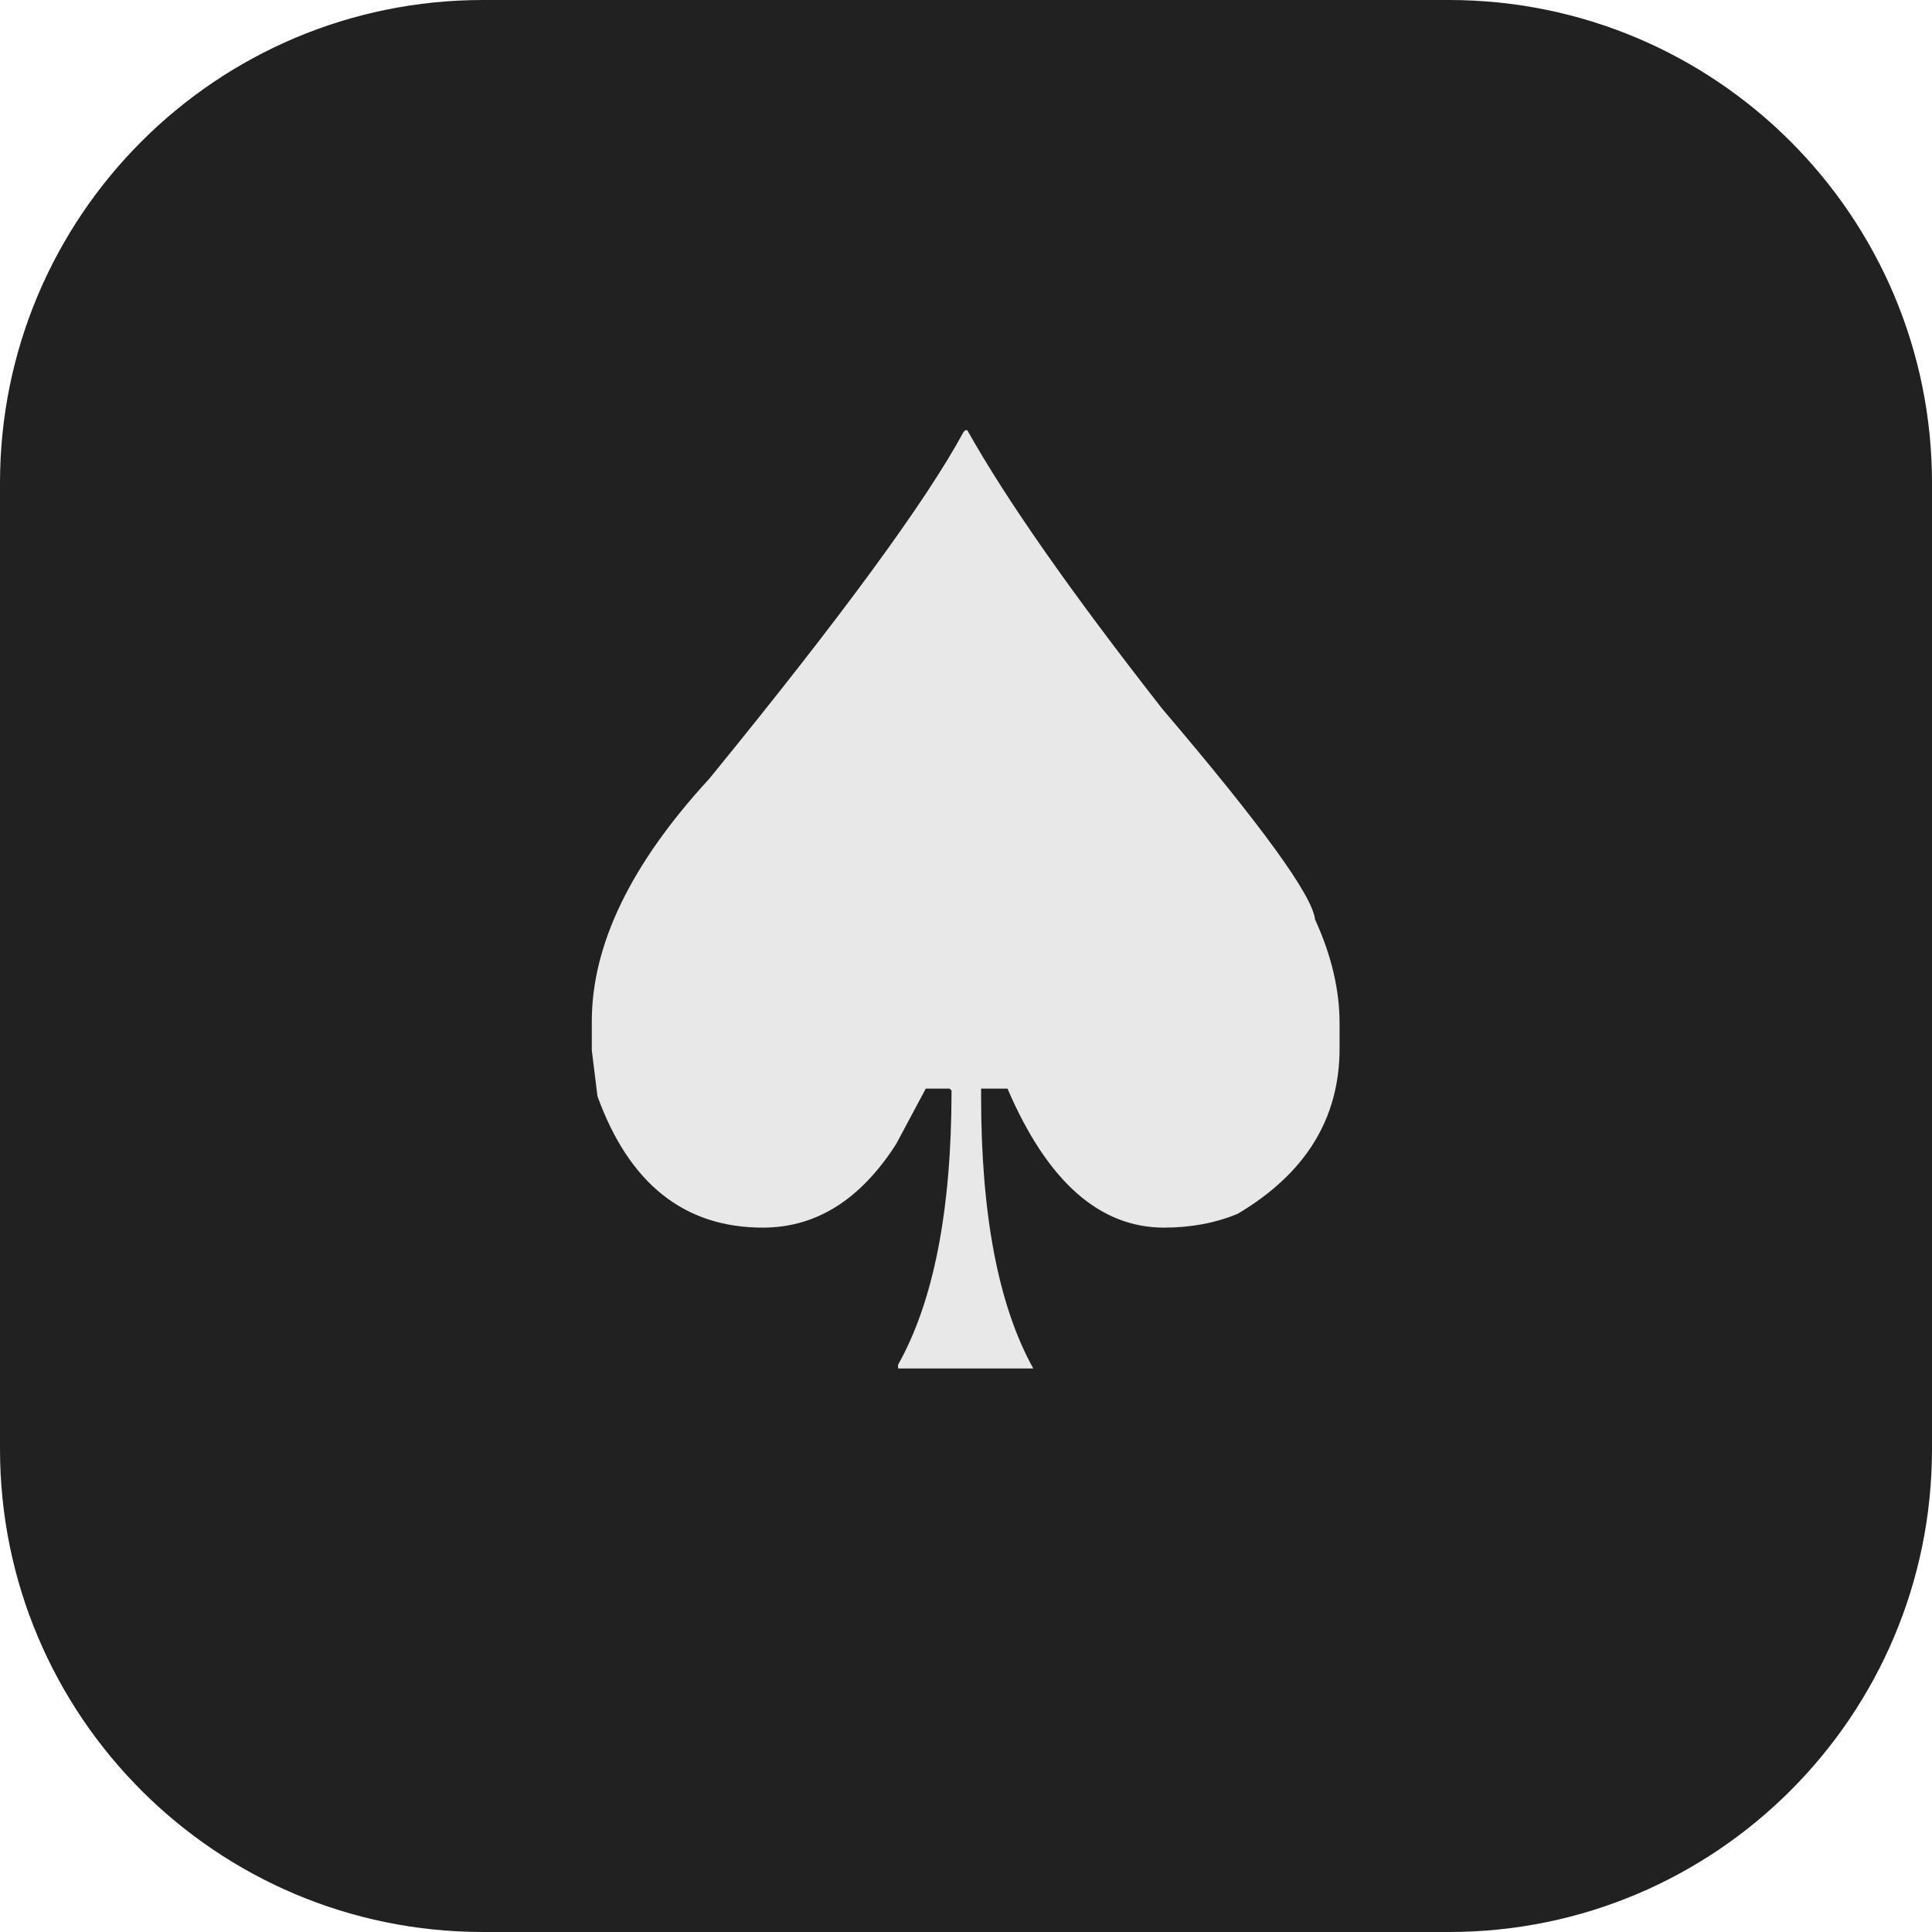
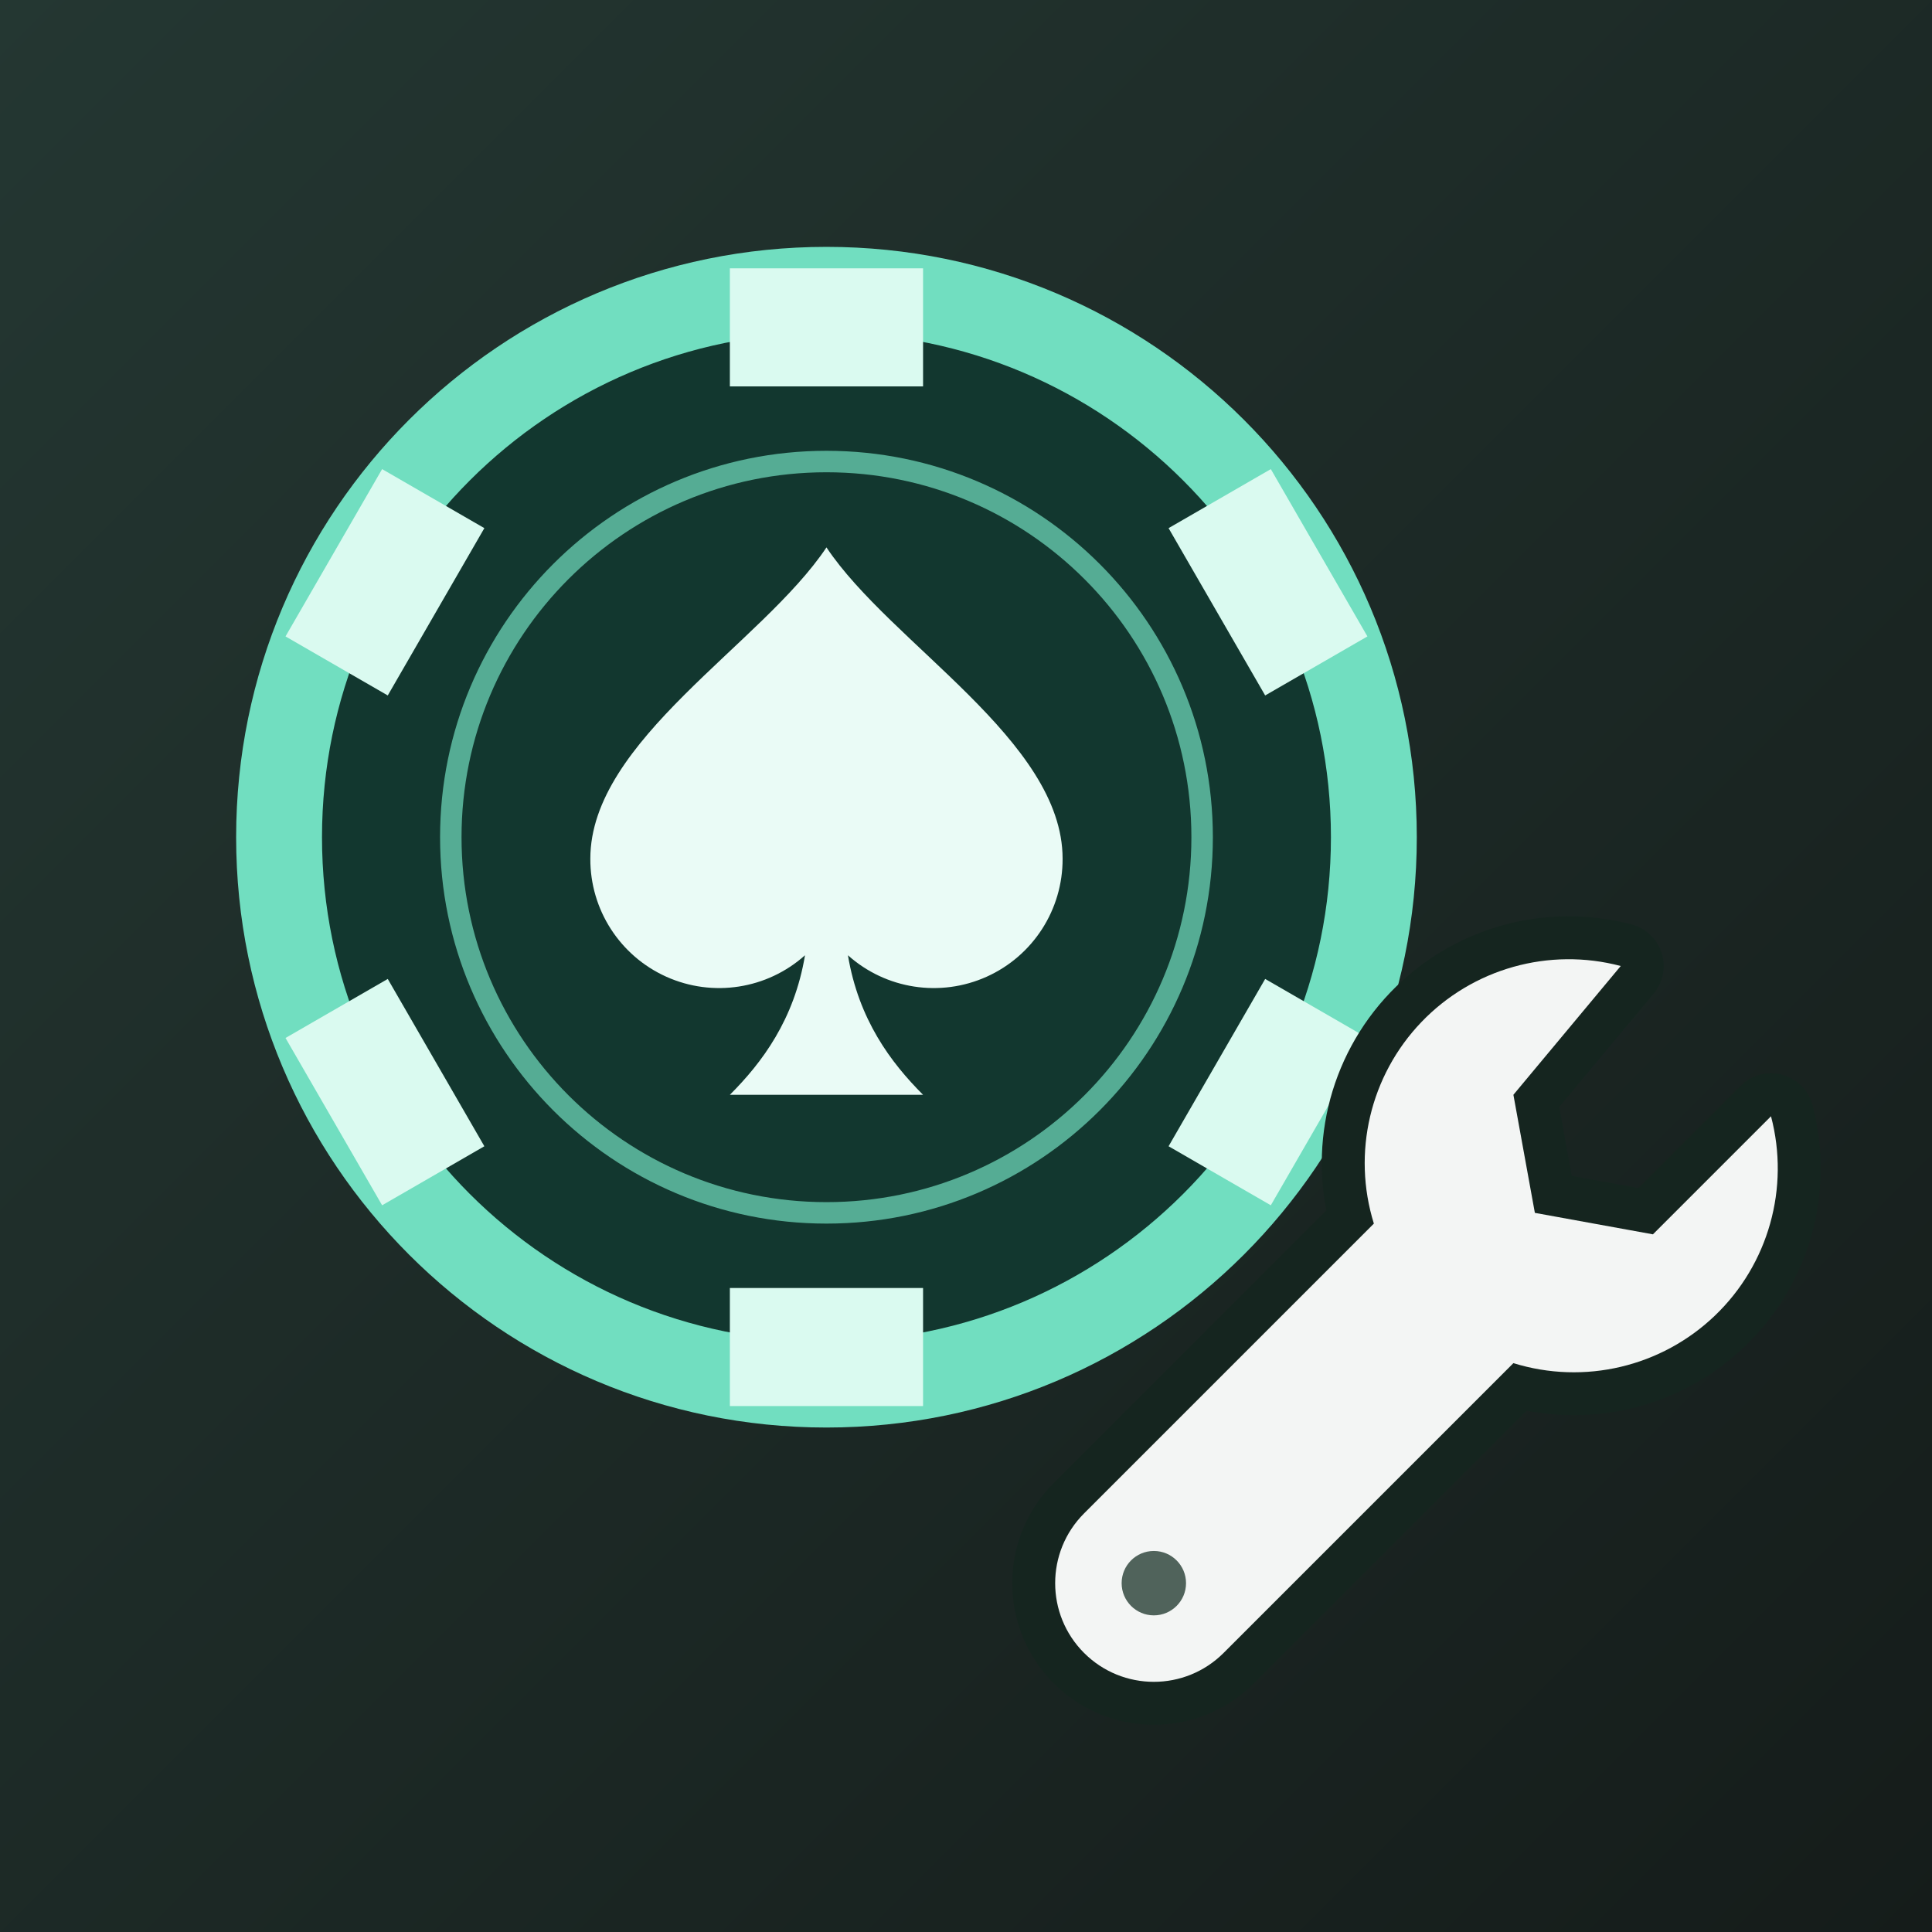
- <svg xmlns="http://www.w3.org/2000/svg" viewBox="0 0 48 48">
-   <rect width="48" height="48" rx="12" fill="#212121" />
-   <text x="24" y="34" fill="#e8e8e8" font-size="32" font-family="serif" text-anchor="middle">♠</text>
+ <svg xmlns="http://www.w3.org/2000/svg" viewBox="0 0 180 180">
+   <defs>
+     <linearGradient id="felt" x2="1" y2="1" gradientUnits="objectBoundingBox">
+       <stop stop-color="#243732" />
+       <stop offset="1" stop-color="#151c1a" />
+     </linearGradient>
+   </defs>
+   <path fill="url(#felt)" d="M0 0h180v180H0z" />
+   <g transform="translate(77 78)">
+     <circle r="54" fill="#12372f" />
+     <circle r="51" fill="none" stroke="#71dec0" stroke-width="8" />
+     <g fill="#dafaf0">
+       <path id="mark" d="M-9-53h18v11H-9z" />
+       <use href="#mark" transform="rotate(60)" />
+       <use href="#mark" transform="rotate(120)" />
+       <use href="#mark" transform="rotate(180)" />
+       <use href="#mark" transform="rotate(240)" />
+       <use href="#mark" transform="rotate(300)" />
+     </g>
+     <circle r="35" fill="none" stroke="#55ac94" stroke-width="2" />
+     <path fill="#eafbf6" d="M0-27c-6 9-22 18-22 29a12 12 0 0 0 20 9c-1 6-4 10-7 13H9c-3-3-6-7-7-13a12 12 0 0 0 20-9C22-9 6-18 0-27z" />
+   </g>
+   <path fill="#f3f5f4" stroke="#15251f" stroke-width="8" paint-order="stroke" stroke-linejoin="round" d="M151 90a19 19 0 0 0-23 24l-27 27a9 9 0 0 0 13 13l27-27a19 19 0 0 0 24-23l-11 11-11-2-2-11z" />
+   <circle cx="107.5" cy="147.5" r="3" fill="#50635b" />
</svg>
